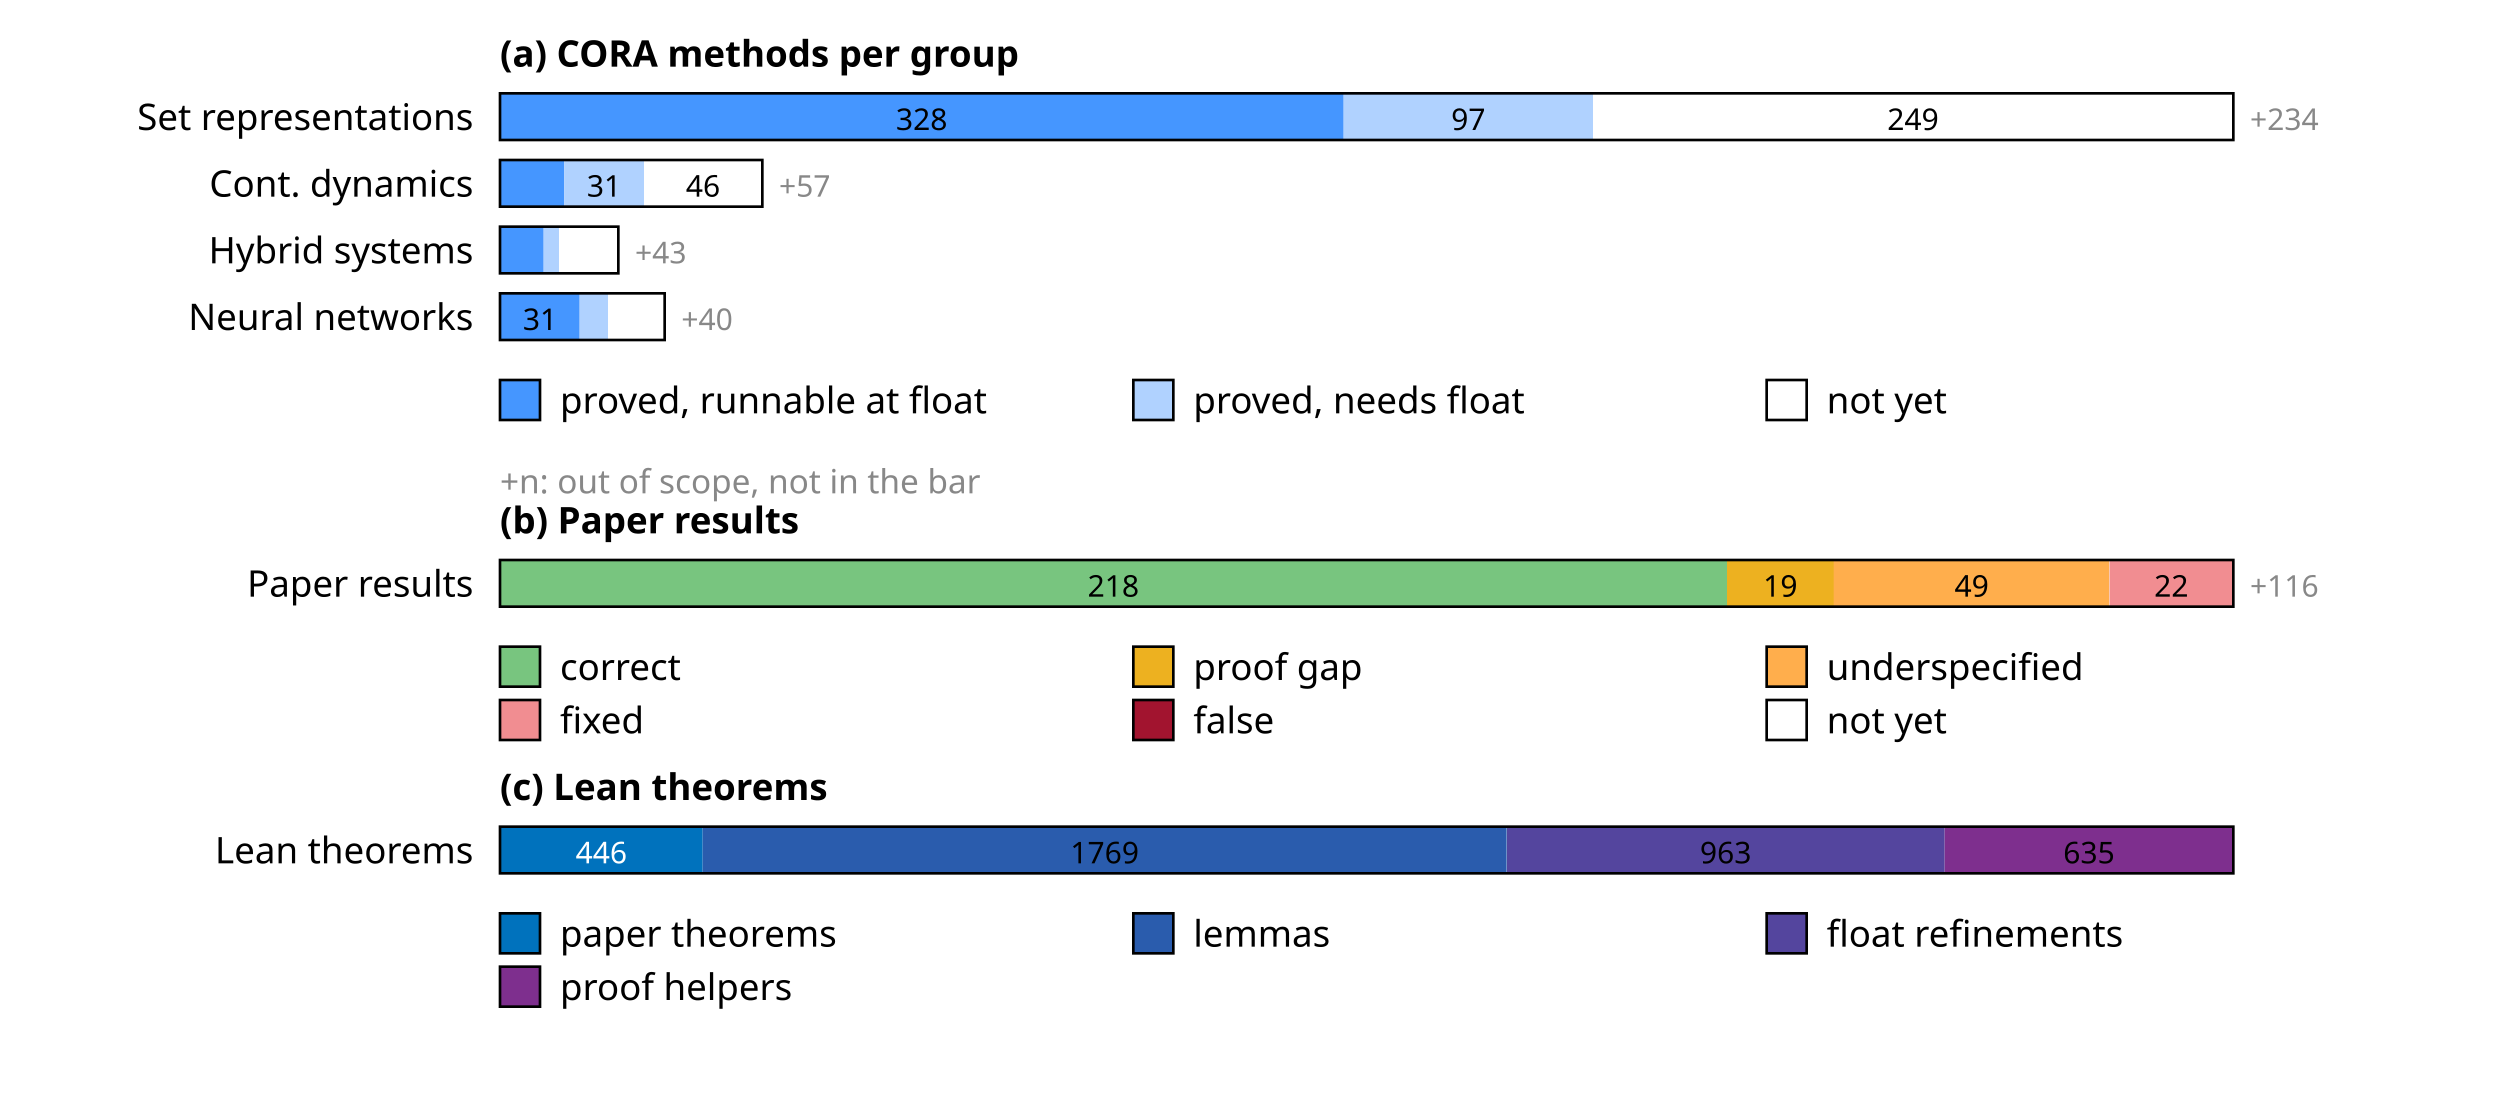
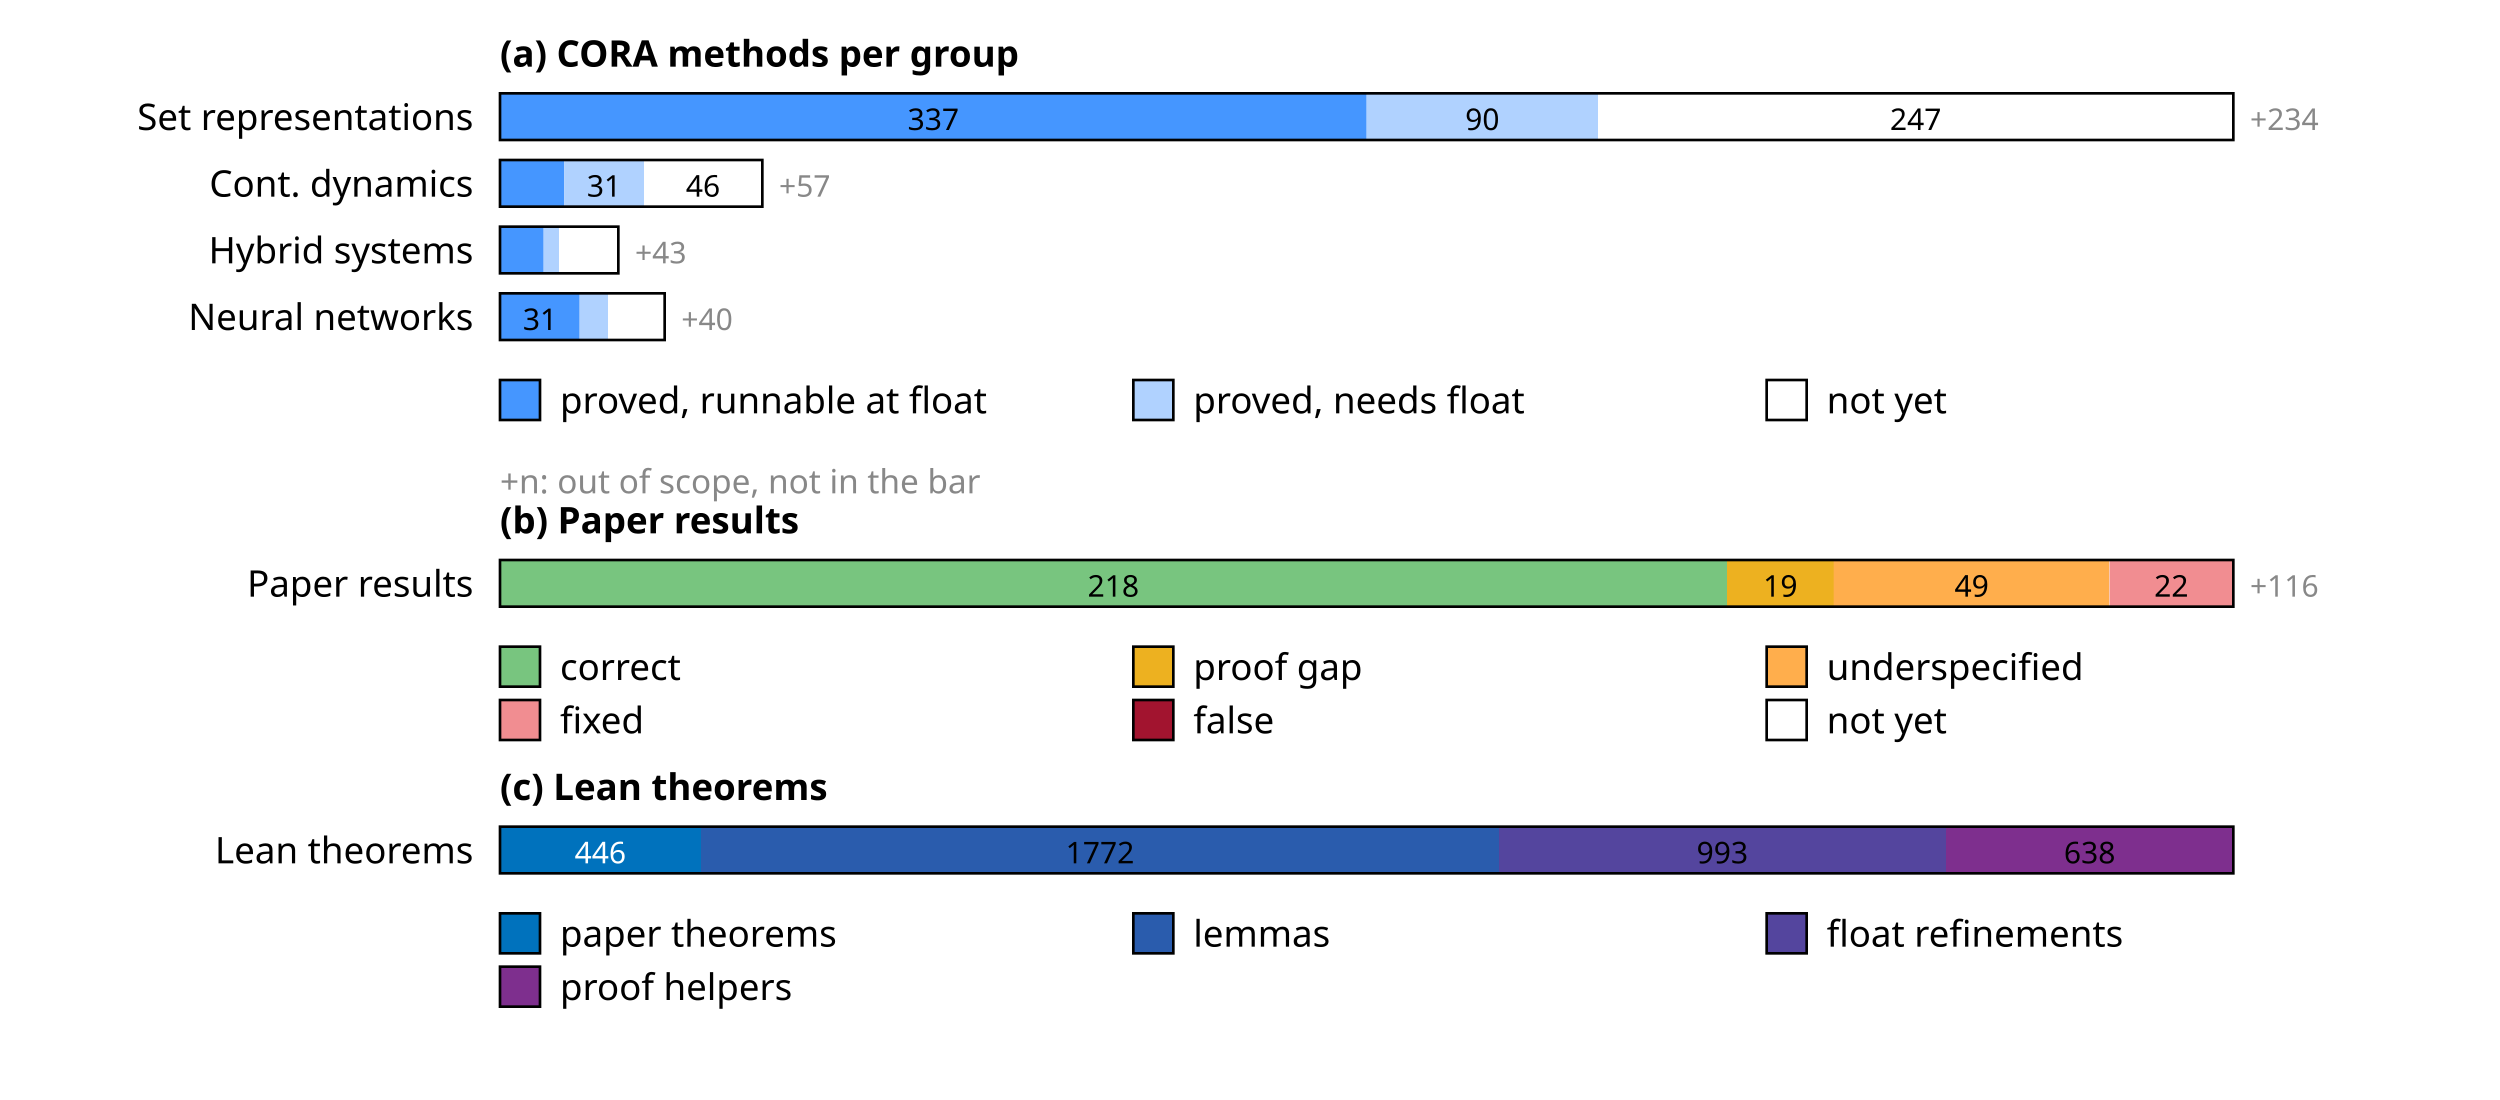
<svg xmlns="http://www.w3.org/2000/svg" width="750" height="330" font-family="sans-serif" font-size="11">
  <rect width="100%" height="100%" fill="white" />
  <text x="150" y="20" font-weight="bold">(a) CORA methods per group</text>
  <text x="142" y="39" text-anchor="end">Set representations</text>
-   <rect x="150.0" y="28" width="253.1" height="14" fill="rgb(69,150,255)" />
-   <text x="276.5" y="39" text-anchor="middle" font-size="9" fill="#000">328</text>
-   <rect x="403.1" y="28" width="74.8" height="14" fill="rgb(176,210,255)" />
-   <text x="440.5" y="39" text-anchor="middle" font-size="9" fill="#000">97</text>
-   <rect x="477.9" y="28" width="192.1" height="14" fill="rgb(255,255,255)" />
-   <text x="573.9" y="39" text-anchor="middle" font-size="9" fill="#000">249</text>
+   <rect x="150.0" y="28" width="260.0" height="14" fill="rgb(69,150,255)" />
+   <text x="280.0" y="39" text-anchor="middle" font-size="9" fill="#000">337</text>
+   <rect x="410.0" y="28" width="69.4" height="14" fill="rgb(176,210,255)" />
+   <text x="444.7" y="39" text-anchor="middle" font-size="9" fill="#000">90</text>
+   <rect x="479.4" y="28" width="190.6" height="14" fill="rgb(255,255,255)" />
+   <text x="574.7" y="39" text-anchor="middle" font-size="9" fill="#000">247</text>
  <rect x="150" y="28" width="520.0" height="14" fill="none" stroke="#000" stroke-width="0.8" />
  <text x="675.0" y="39" font-size="9" fill="#888">+234</text>
  <text x="142" y="59" text-anchor="end">Cont. dynamics</text>
  <rect x="150.0" y="48" width="19.3" height="14" fill="rgb(69,150,255)" />
  <rect x="169.3" y="48" width="23.9" height="14" fill="rgb(176,210,255)" />
  <text x="181.2" y="59" text-anchor="middle" font-size="9" fill="#000">31</text>
  <rect x="193.2" y="48" width="35.5" height="14" fill="rgb(255,255,255)" />
  <text x="210.9" y="59" text-anchor="middle" font-size="9" fill="#000">46</text>
  <rect x="150" y="48" width="78.7" height="14" fill="none" stroke="#000" stroke-width="0.8" />
  <text x="233.7" y="59" font-size="9" fill="#888">+57</text>
  <text x="142" y="79" text-anchor="end">Hybrid systems</text>
  <rect x="150.0" y="68" width="13.1" height="14" fill="rgb(69,150,255)" />
  <rect x="163.1" y="68" width="4.6" height="14" fill="rgb(176,210,255)" />
  <rect x="167.7" y="68" width="17.7" height="14" fill="rgb(255,255,255)" />
  <rect x="150" y="68" width="35.5" height="14" fill="none" stroke="#000" stroke-width="0.8" />
  <text x="190.5" y="79" font-size="9" fill="#888">+43</text>
  <text x="142" y="99" text-anchor="end">Neural networks</text>
  <rect x="150.0" y="88" width="23.9" height="14" fill="rgb(69,150,255)" />
  <text x="162.0" y="99" text-anchor="middle" font-size="9" fill="#000">31</text>
  <rect x="173.9" y="88" width="8.5" height="14" fill="rgb(176,210,255)" />
  <rect x="182.4" y="88" width="17.0" height="14" fill="rgb(255,255,255)" />
  <rect x="150" y="88" width="49.4" height="14" fill="none" stroke="#000" stroke-width="0.8" />
  <text x="204.4" y="99" font-size="9" fill="#888">+40</text>
  <rect x="150" y="114" width="12" height="12" fill="rgb(69,150,255)" stroke="#000" stroke-width="0.8" />
  <text x="168" y="124">proved, runnable at float</text>
  <rect x="340" y="114" width="12" height="12" fill="rgb(176,210,255)" stroke="#000" stroke-width="0.8" />
  <text x="358" y="124">proved, needs float</text>
  <rect x="530" y="114" width="12" height="12" fill="rgb(255,255,255)" stroke="#000" stroke-width="0.8" />
  <text x="548" y="124">not yet</text>
  <text x="150" y="148" font-size="10" fill="#888">+n: out of scope, not in the bar</text>
  <text x="150" y="160" font-weight="bold">(b) Paper results</text>
  <text x="142" y="179" text-anchor="end">Paper results</text>
  <rect x="150.0" y="168" width="368.1" height="14" fill="rgb(120,197,127)" />
  <text x="334.0" y="179" text-anchor="middle" font-size="9" fill="#000">218</text>
  <rect x="518.1" y="168" width="32.1" height="14" fill="rgb(237,177,32)" />
  <text x="534.1" y="179" text-anchor="middle" font-size="9" fill="#000">19</text>
  <rect x="550.1" y="168" width="82.7" height="14" fill="rgb(255,174,76)" />
  <text x="591.5" y="179" text-anchor="middle" font-size="9" fill="#000">49</text>
  <rect x="632.9" y="168" width="37.1" height="14" fill="rgb(241,141,145)" />
  <text x="651.4" y="179" text-anchor="middle" font-size="9" fill="#000">22</text>
  <rect x="150" y="168" width="520.0" height="14" fill="none" stroke="#000" stroke-width="0.8" />
  <text x="675.0" y="179" font-size="9" fill="#888">+116</text>
  <rect x="150" y="194" width="12" height="12" fill="rgb(120,197,127)" stroke="#000" stroke-width="0.8" />
  <text x="168" y="204">correct</text>
  <rect x="340" y="194" width="12" height="12" fill="rgb(237,177,32)" stroke="#000" stroke-width="0.8" />
  <text x="358" y="204">proof gap</text>
  <rect x="530" y="194" width="12" height="12" fill="rgb(255,174,76)" stroke="#000" stroke-width="0.8" />
  <text x="548" y="204">underspecified</text>
  <rect x="150" y="210" width="12" height="12" fill="rgb(241,141,145)" stroke="#000" stroke-width="0.8" />
  <text x="168" y="220">fixed</text>
  <rect x="340" y="210" width="12" height="12" fill="rgb(162,20,47)" stroke="#000" stroke-width="0.8" />
  <text x="358" y="220">false</text>
  <rect x="530" y="210" width="12" height="12" fill="rgb(255,255,255)" stroke="#000" stroke-width="0.8" />
  <text x="548" y="220">not yet</text>
  <text x="150" y="240" font-weight="bold">(c) Lean theorems</text>
  <text x="142" y="259" text-anchor="end">Lean theorems</text>
-   <rect x="150.0" y="248" width="60.8" height="14" fill="rgb(0,114,189)" />
-   <text x="180.4" y="259" text-anchor="middle" font-size="9" fill="#fff">446</text>
-   <rect x="210.8" y="248" width="241.2" height="14" fill="rgb(42,92,173)" />
-   <text x="331.4" y="259" text-anchor="middle" font-size="9" fill="#000">1769</text>
-   <rect x="452.1" y="248" width="131.3" height="14" fill="rgb(84,69,158)" />
-   <text x="517.7" y="259" text-anchor="middle" font-size="9" fill="#000">963</text>
-   <rect x="583.4" y="248" width="86.6" height="14" fill="rgb(126,47,142)" />
-   <text x="626.7" y="259" text-anchor="middle" font-size="9" fill="#000">635</text>
+   <rect x="150.0" y="248" width="60.3" height="14" fill="rgb(0,114,189)" />
+   <text x="180.1" y="259" text-anchor="middle" font-size="9" fill="#fff">446</text>
+   <rect x="210.3" y="248" width="239.4" height="14" fill="rgb(42,92,173)" />
+   <text x="330.0" y="259" text-anchor="middle" font-size="9" fill="#000">1772</text>
+   <rect x="449.7" y="248" width="134.2" height="14" fill="rgb(84,69,158)" />
+   <text x="516.7" y="259" text-anchor="middle" font-size="9" fill="#000">993</text>
+   <rect x="583.8" y="248" width="86.2" height="14" fill="rgb(126,47,142)" />
+   <text x="626.9" y="259" text-anchor="middle" font-size="9" fill="#000">638</text>
  <rect x="150" y="248" width="520.0" height="14" fill="none" stroke="#000" stroke-width="0.8" />
  <rect x="150" y="274" width="12" height="12" fill="rgb(0,114,189)" stroke="#000" stroke-width="0.8" />
  <text x="168" y="284">paper theorems</text>
  <rect x="340" y="274" width="12" height="12" fill="rgb(42,92,173)" stroke="#000" stroke-width="0.8" />
  <text x="358" y="284">lemmas</text>
  <rect x="530" y="274" width="12" height="12" fill="rgb(84,69,158)" stroke="#000" stroke-width="0.8" />
  <text x="548" y="284">float refinements</text>
  <rect x="150" y="290" width="12" height="12" fill="rgb(126,47,142)" stroke="#000" stroke-width="0.8" />
  <text x="168" y="300">proof helpers</text>
</svg>
